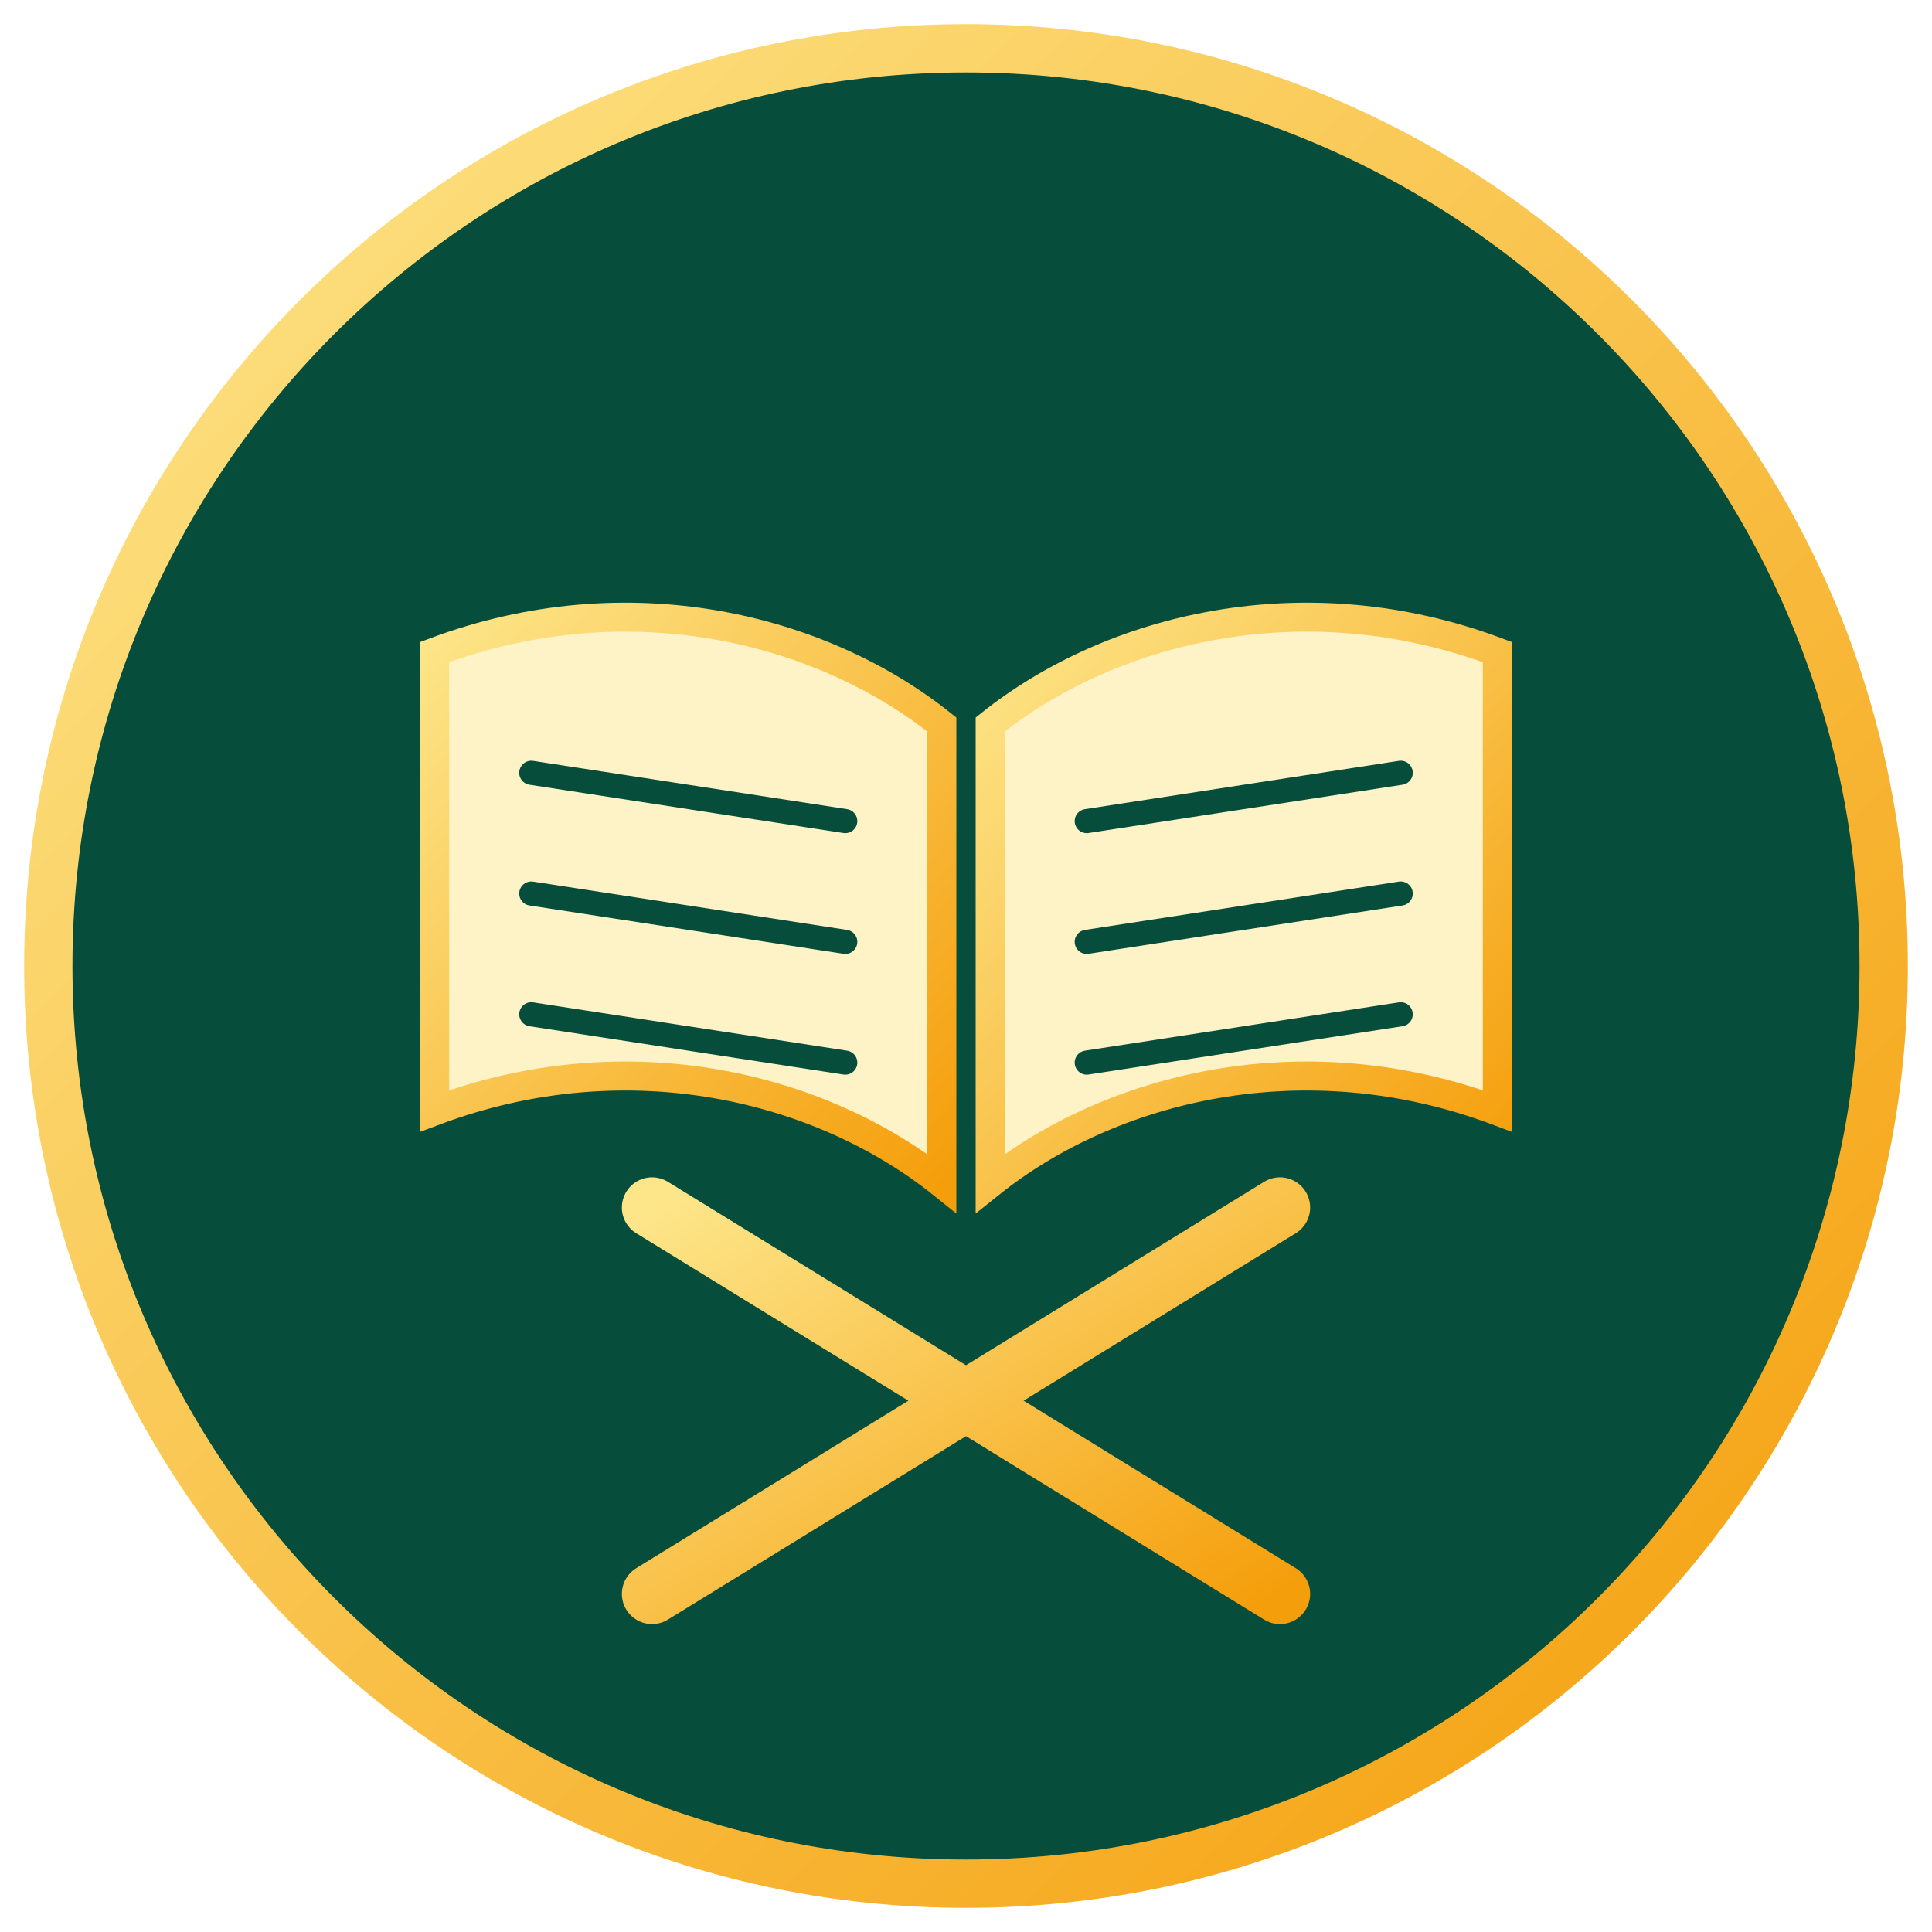
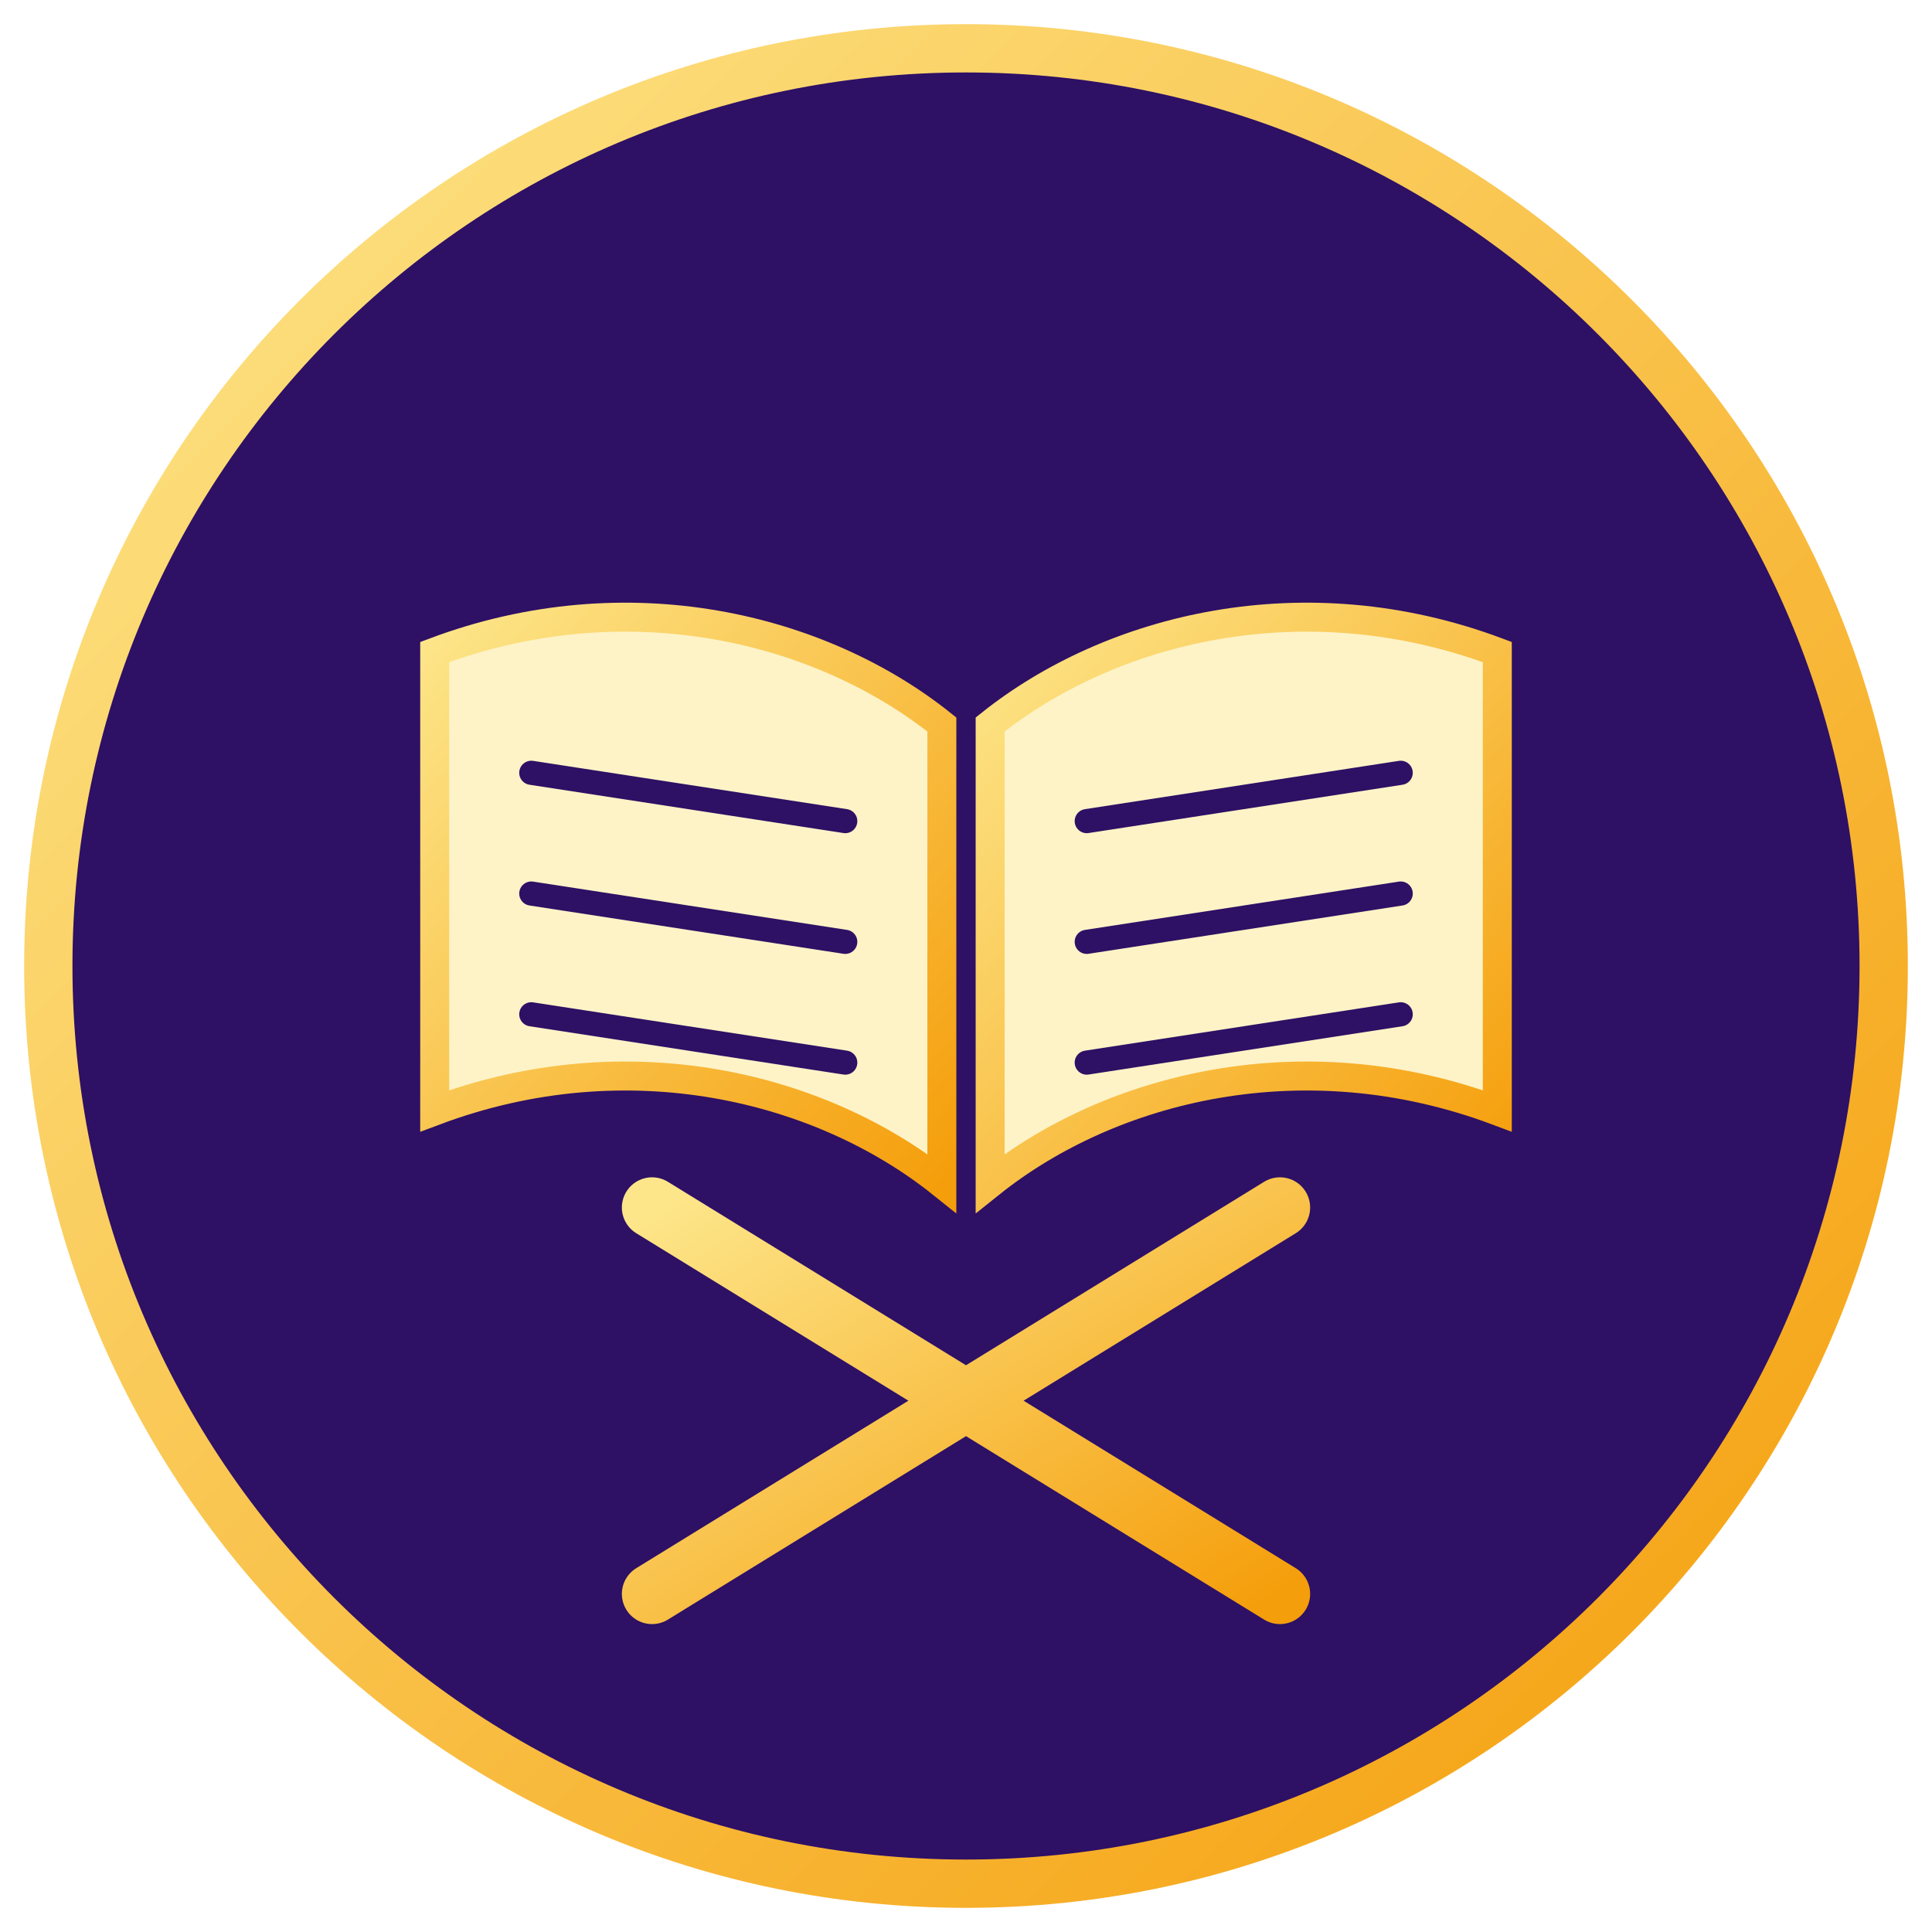
<svg xmlns="http://www.w3.org/2000/svg" viewBox="0 0 80 80" width="80" height="80">
  <defs>
    <linearGradient id="goldReading" x1="0%" y1="0%" x2="100%" y2="100%">
      <stop offset="0%" stop-color="#FDE68A" />
      <stop offset="100%" stop-color="#F59E0B" />
    </linearGradient>
  </defs>
-   <circle cx="40" cy="40" r="38" fill="#064E3B" stroke="url(#goldReading)" stroke-width="2" />
+   <circle cx="40" cy="40" r="38" fill="#2E1065" stroke="url(#goldReading)" stroke-width="2" />
  <path d="M 18 46 C 26 43, 34 45, 39 49 L 39 30 C 34 26, 26 24, 18 27 Z" fill="#FEF3C7" stroke="url(#goldReading)" stroke-width="1.2" />
  <path d="M 62 46 C 54 43, 46 45, 41 49 L 41 30 C 46 26, 54 24, 62 27 Z" fill="#FEF3C7" stroke="url(#goldReading)" stroke-width="1.2" />
-   <line x1="22" y1="32" x2="35" y2="34" stroke="#064E3B" stroke-width="1" stroke-linecap="round" />
-   <line x1="22" y1="37" x2="35" y2="39" stroke="#064E3B" stroke-width="1" stroke-linecap="round" />
-   <line x1="22" y1="42" x2="35" y2="44" stroke="#064E3B" stroke-width="1" stroke-linecap="round" />
-   <line x1="45" y1="34" x2="58" y2="32" stroke="#064E3B" stroke-width="1" stroke-linecap="round" />
-   <line x1="45" y1="39" x2="58" y2="37" stroke="#064E3B" stroke-width="1" stroke-linecap="round" />
-   <line x1="45" y1="44" x2="58" y2="42" stroke="#064E3B" stroke-width="1" stroke-linecap="round" />
+   <line x1="22" y1="32" x2="35" y2="34" stroke="#2E1065" stroke-width="1" stroke-linecap="round" />
+   <line x1="22" y1="37" x2="35" y2="39" stroke="#2E1065" stroke-width="1" stroke-linecap="round" />
+   <line x1="22" y1="42" x2="35" y2="44" stroke="#2E1065" stroke-width="1" stroke-linecap="round" />
+   <line x1="45" y1="34" x2="58" y2="32" stroke="#2E1065" stroke-width="1" stroke-linecap="round" />
+   <line x1="45" y1="39" x2="58" y2="37" stroke="#2E1065" stroke-width="1" stroke-linecap="round" />
+   <line x1="45" y1="44" x2="58" y2="42" stroke="#2E1065" stroke-width="1" stroke-linecap="round" />
  <path d="M 27 50 L 53 66 M 53 50 L 27 66" stroke="url(#goldReading)" stroke-width="2.5" stroke-linecap="round" />
</svg>
